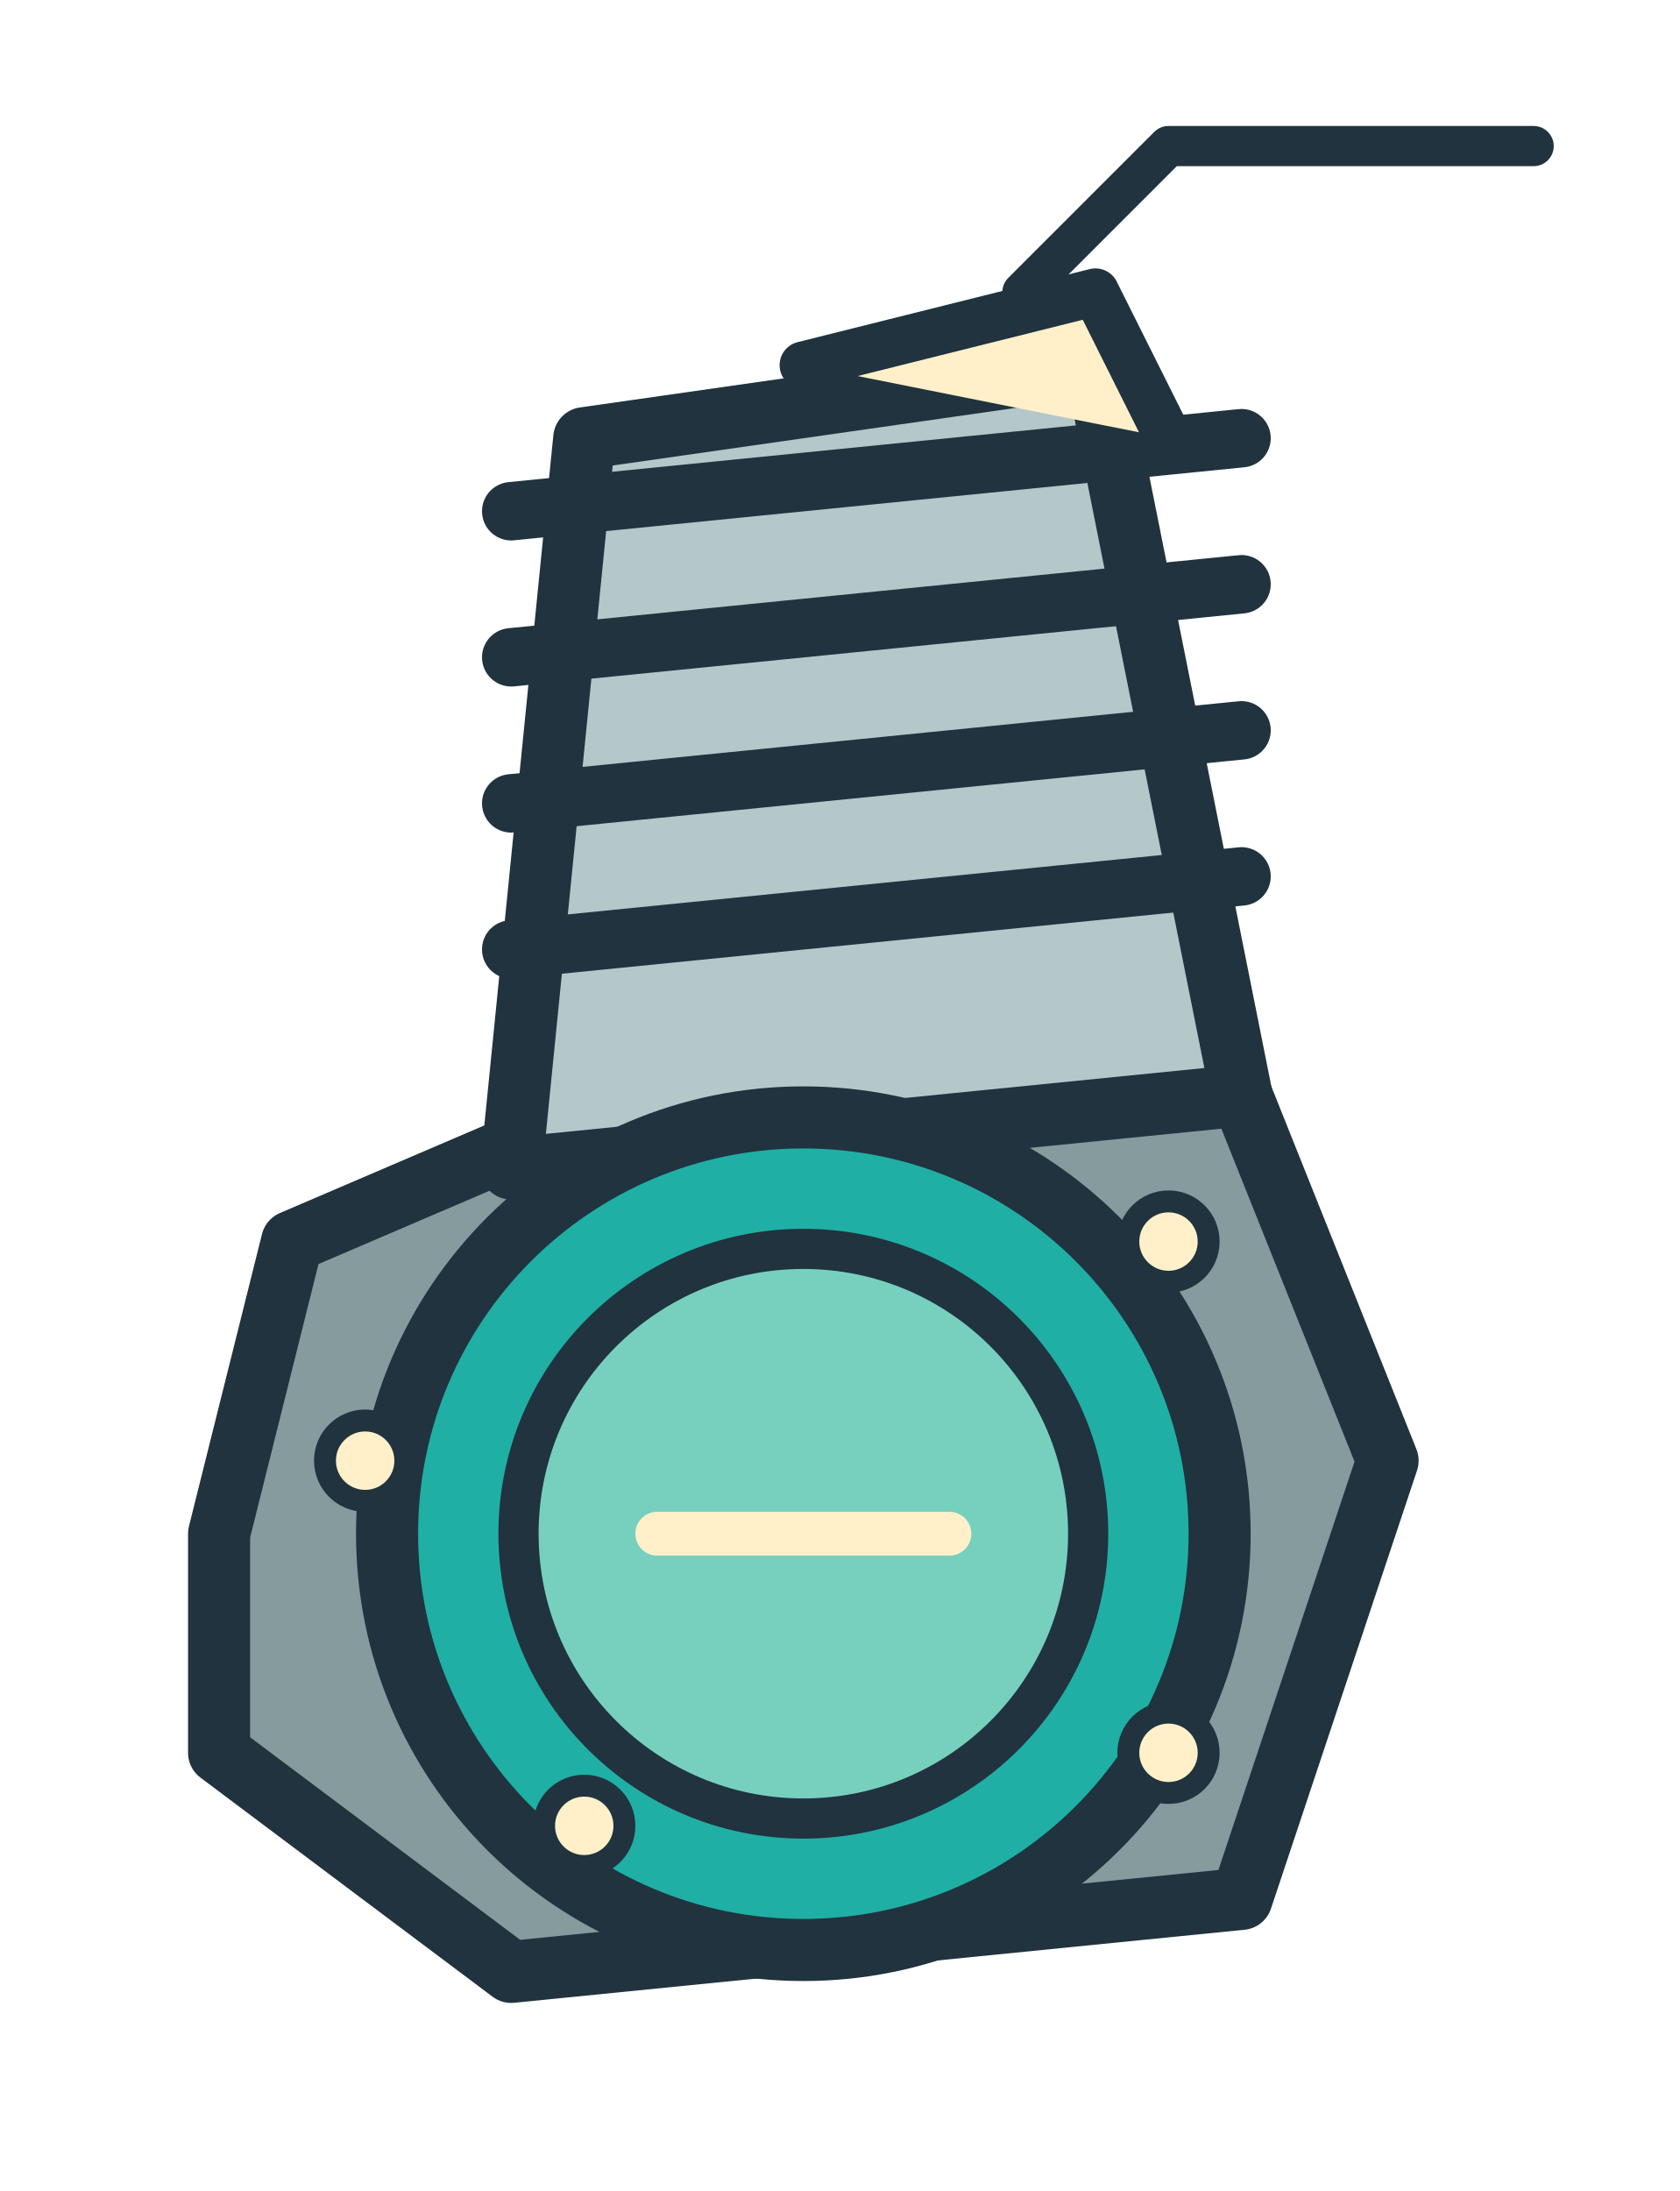
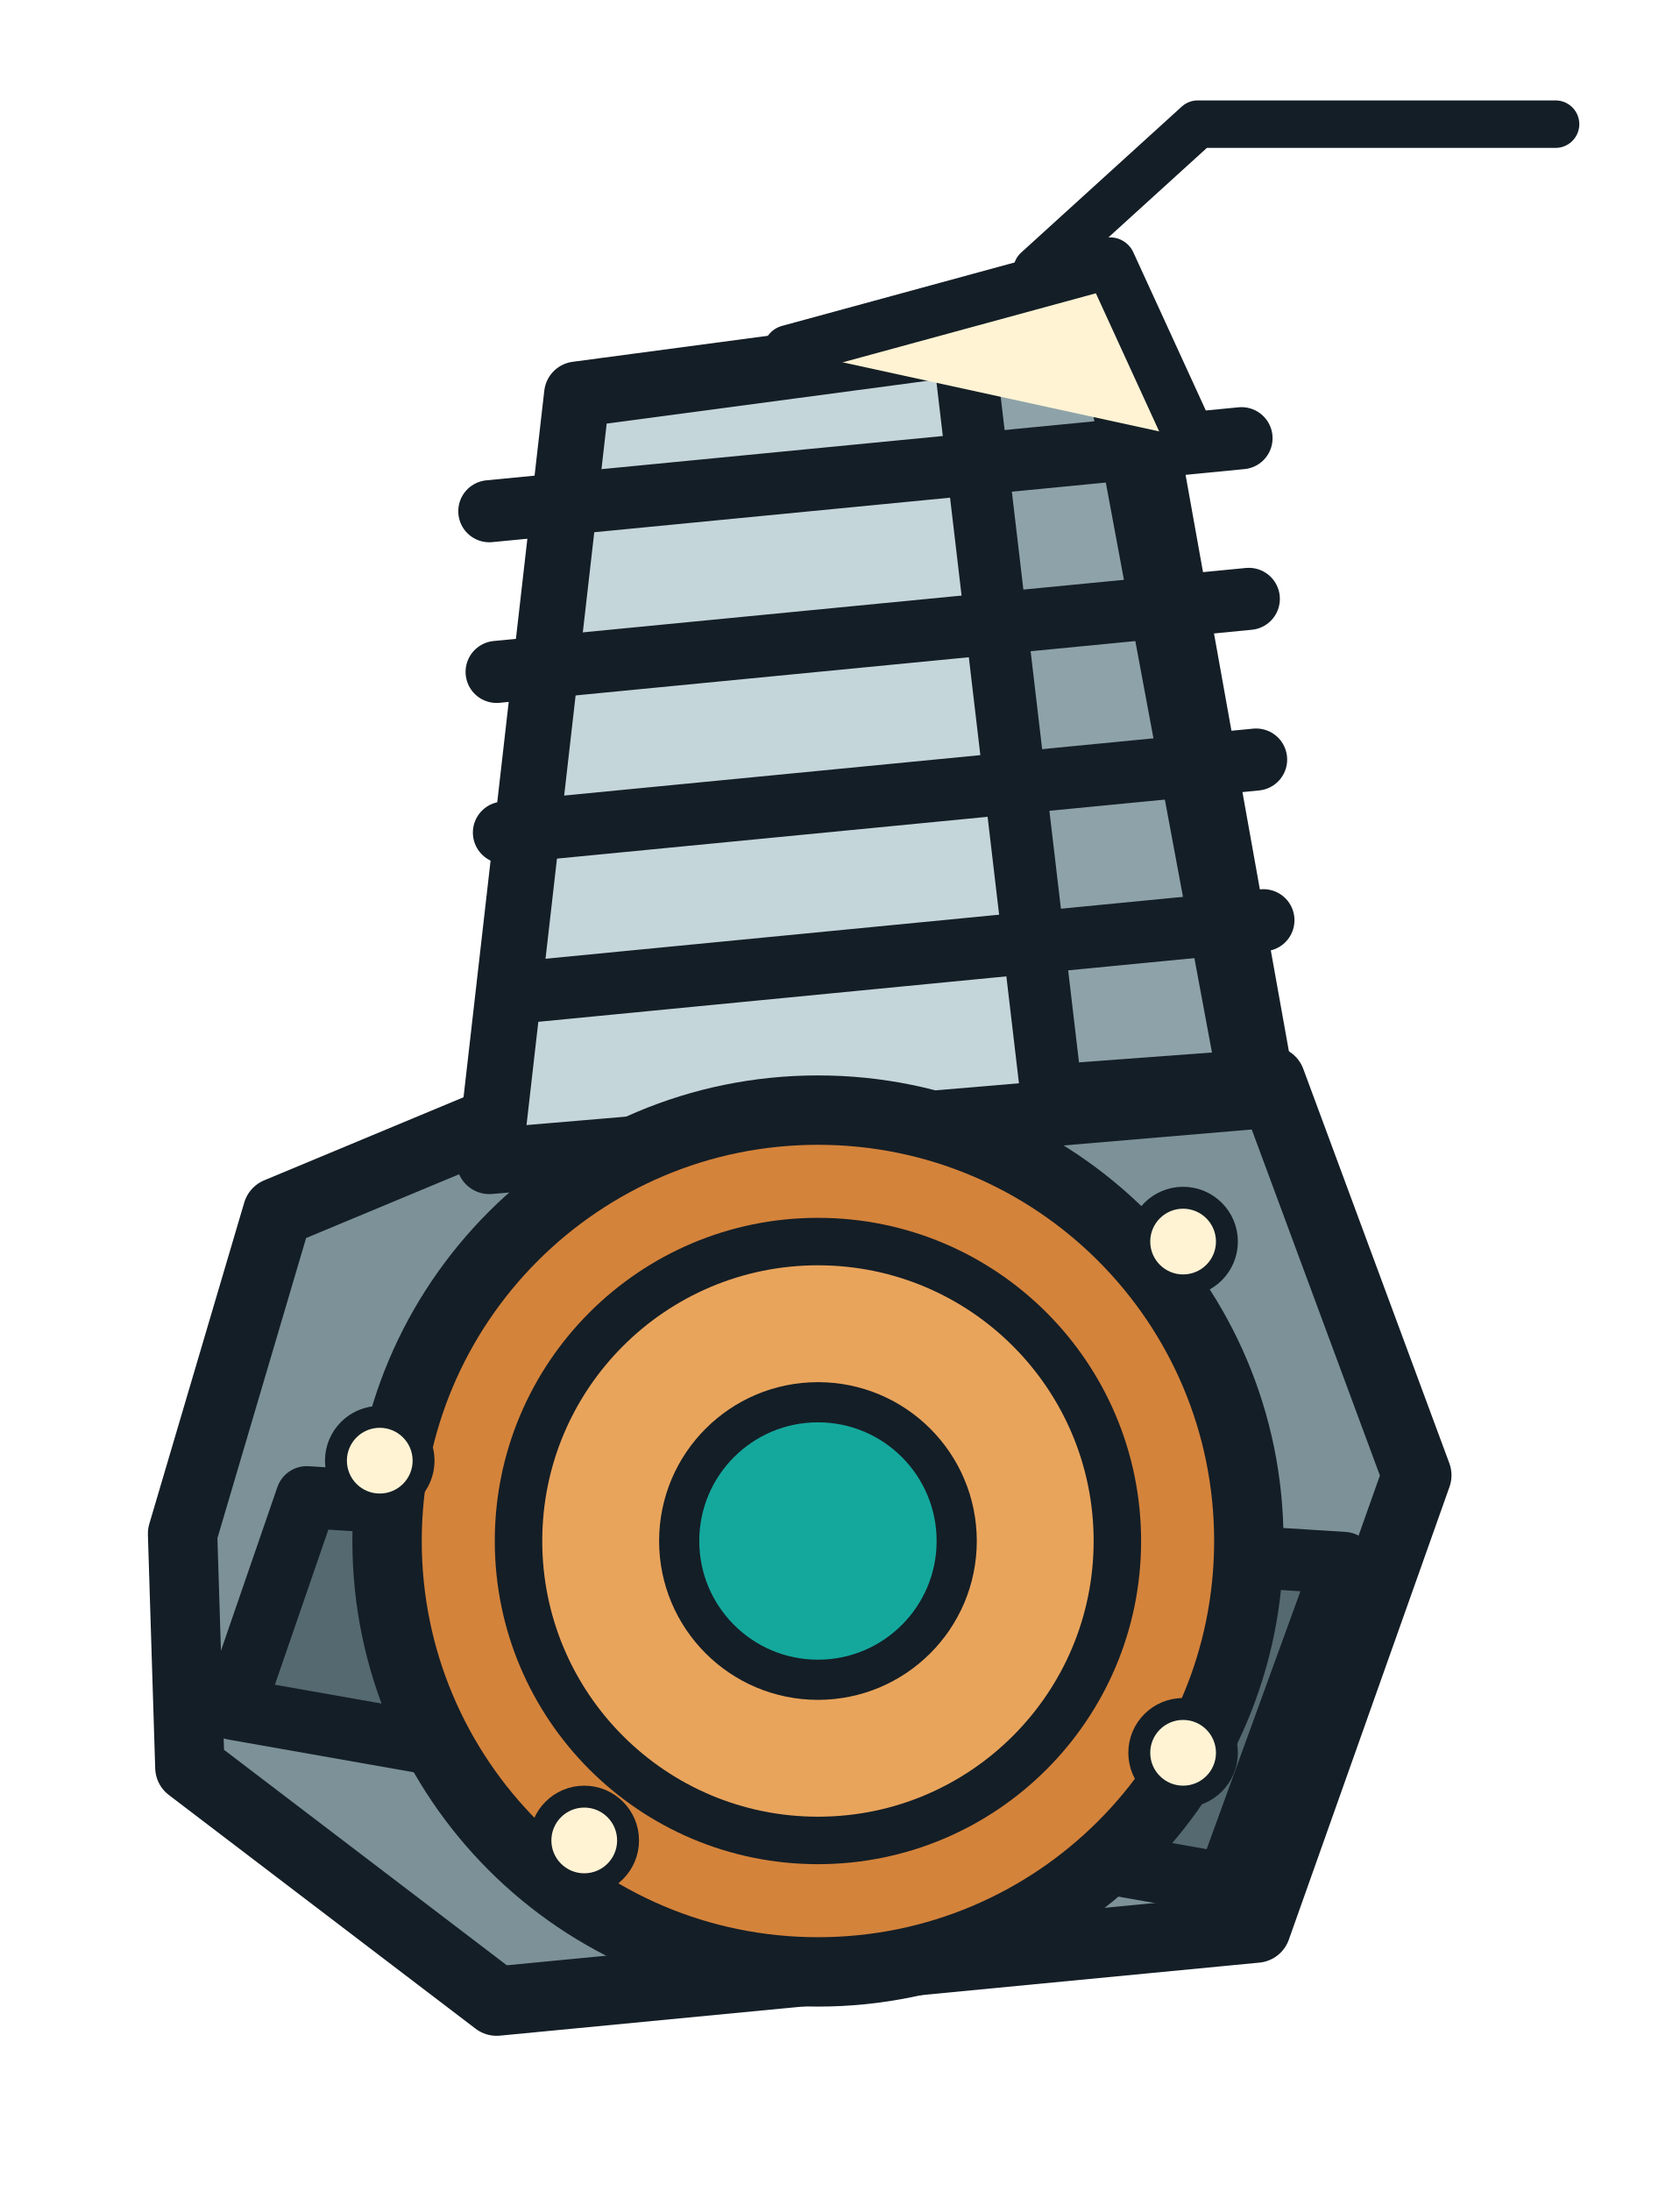
- <svg xmlns="http://www.w3.org/2000/svg" viewBox="-10 -19 23 30" fill="none" stroke="#20333e" stroke-width="0.85" stroke-linecap="round" stroke-linejoin="round">
-   <path d="M-7 2 L-6 -2 L1 -5 L7 -4 L9 1 L7 7 L-3 8 L-7 5 Z" fill="#859b9e" stroke="#20333e" stroke-width="0.85" />
-   <path d="M-3 -3 L-2 -13 L5 -14 L7 -4 Z" fill="#b4c7c9" stroke="#20333e" stroke-width="0.85" />
-   <path d="M-3 -12 L7 -13" fill="none" stroke="#20333e" stroke-width="0.8" />
-   <path d="M-3 -10 L7 -11" fill="none" stroke="#20333e" stroke-width="0.8" />
-   <path d="M-3 -8 L7 -9" fill="none" stroke="#20333e" stroke-width="0.8" />
-   <path d="M-3 -6 L7 -7" fill="none" stroke="#20333e" stroke-width="0.8" />
-   <path d="M1 -14 L5 -15 L6 -13" fill="#fff0ca" stroke="#20333e" stroke-width="0.65" />
-   <path d="M4 -15 L6 -17 L11 -17" fill="none" stroke="#20333e" stroke-width="0.55" />
-   <circle cx="1" cy="2" r="5.7" fill="#20afa4" stroke="#20333e" stroke-width="0.85" />
-   <circle cx="1" cy="2" r="3.9" fill="#77d0be" stroke="#20333e" stroke-width="0.55" />
-   <circle cx="-5" cy="1" r="0.55" fill="#fff0ca" stroke="#20333e" stroke-width="0.3" />
-   <circle cx="6" cy="-2" r="0.55" fill="#fff0ca" stroke="#20333e" stroke-width="0.3" />
-   <circle cx="6" cy="5" r="0.55" fill="#fff0ca" stroke="#20333e" stroke-width="0.3" />
-   <circle cx="-2" cy="6" r="0.55" fill="#fff0ca" stroke="#20333e" stroke-width="0.3" />
-   <path d="M-1 2 L3 2" fill="none" stroke="#fff0ca" stroke-width="0.6" />
+ <svg xmlns="http://www.w3.org/2000/svg" viewBox="-10 -19 23 30" fill="none" stroke="#141e26" stroke-width="0.85" stroke-linecap="round" stroke-linejoin="round">
+   <path d="M-7.5 2 L-6.2 -2.4 L1 -5.4 L7.4 -4.2 L9.4 1.2 L7.2 7.4 L-3.2 8.4 L-7.4 5.2 Z" fill="#7c9298" stroke="#141e26" stroke-width="0.95" />
+   <path d="M-6.8 4.4 L6.8 6.8 L8.4 2.4 L-5.8 1.5 Z" fill="#556970" />
+   <path d="M-3.3 -3.1 L-2.1 -13.6 L5.4 -14.6 L7.3 -4 Z" fill="#c5d6da" stroke="#141e26" stroke-width="0.9" />
+   <path d="M3.2 -14.2 L5.2 -14.4 L7.1 -4.2 L4.4 -4 Z" fill="#8ea3a9" />
+   <path d="M-3.3 -12 L7 -13 M-3.2 -9.8 L7.1 -10.8 M-3.1 -7.6 L7.2 -8.6 M-3 -5.4 L7.3 -6.4" fill="none" stroke="#141e26" stroke-width="0.85" />
+   <path d="M0.8 -14.2 L5.2 -15.4 L6.3 -13" fill="#fff3d4" stroke="#141e26" stroke-width="0.7" />
+   <path d="M4.2 -15.3 L6.4 -17.3 L11.3 -17.3" fill="none" stroke="#141e26" stroke-width="0.65" />
+   <circle cx="1.2" cy="2.1" r="5.9" fill="#d4833b" stroke="#141e26" stroke-width="0.95" />
+   <circle cx="1.2" cy="2.1" r="4.1" fill="#e9a45c" stroke="#141e26" stroke-width="0.65" />
+   <circle cx="1.2" cy="2.1" r="1.9" fill="#14a89d" stroke="#141e26" stroke-width="0.55" />
+   <circle cx="-4.8" cy="1" r="0.6" fill="#fff3d4" stroke="#141e26" stroke-width="0.3" />
+   <circle cx="6.2" cy="-2" r="0.6" fill="#fff3d4" stroke="#141e26" stroke-width="0.3" />
+   <circle cx="6.2" cy="5" r="0.6" fill="#fff3d4" stroke="#141e26" stroke-width="0.3" />
+   <circle cx="-2" cy="6.2" r="0.6" fill="#fff3d4" stroke="#141e26" stroke-width="0.3" />
</svg>
